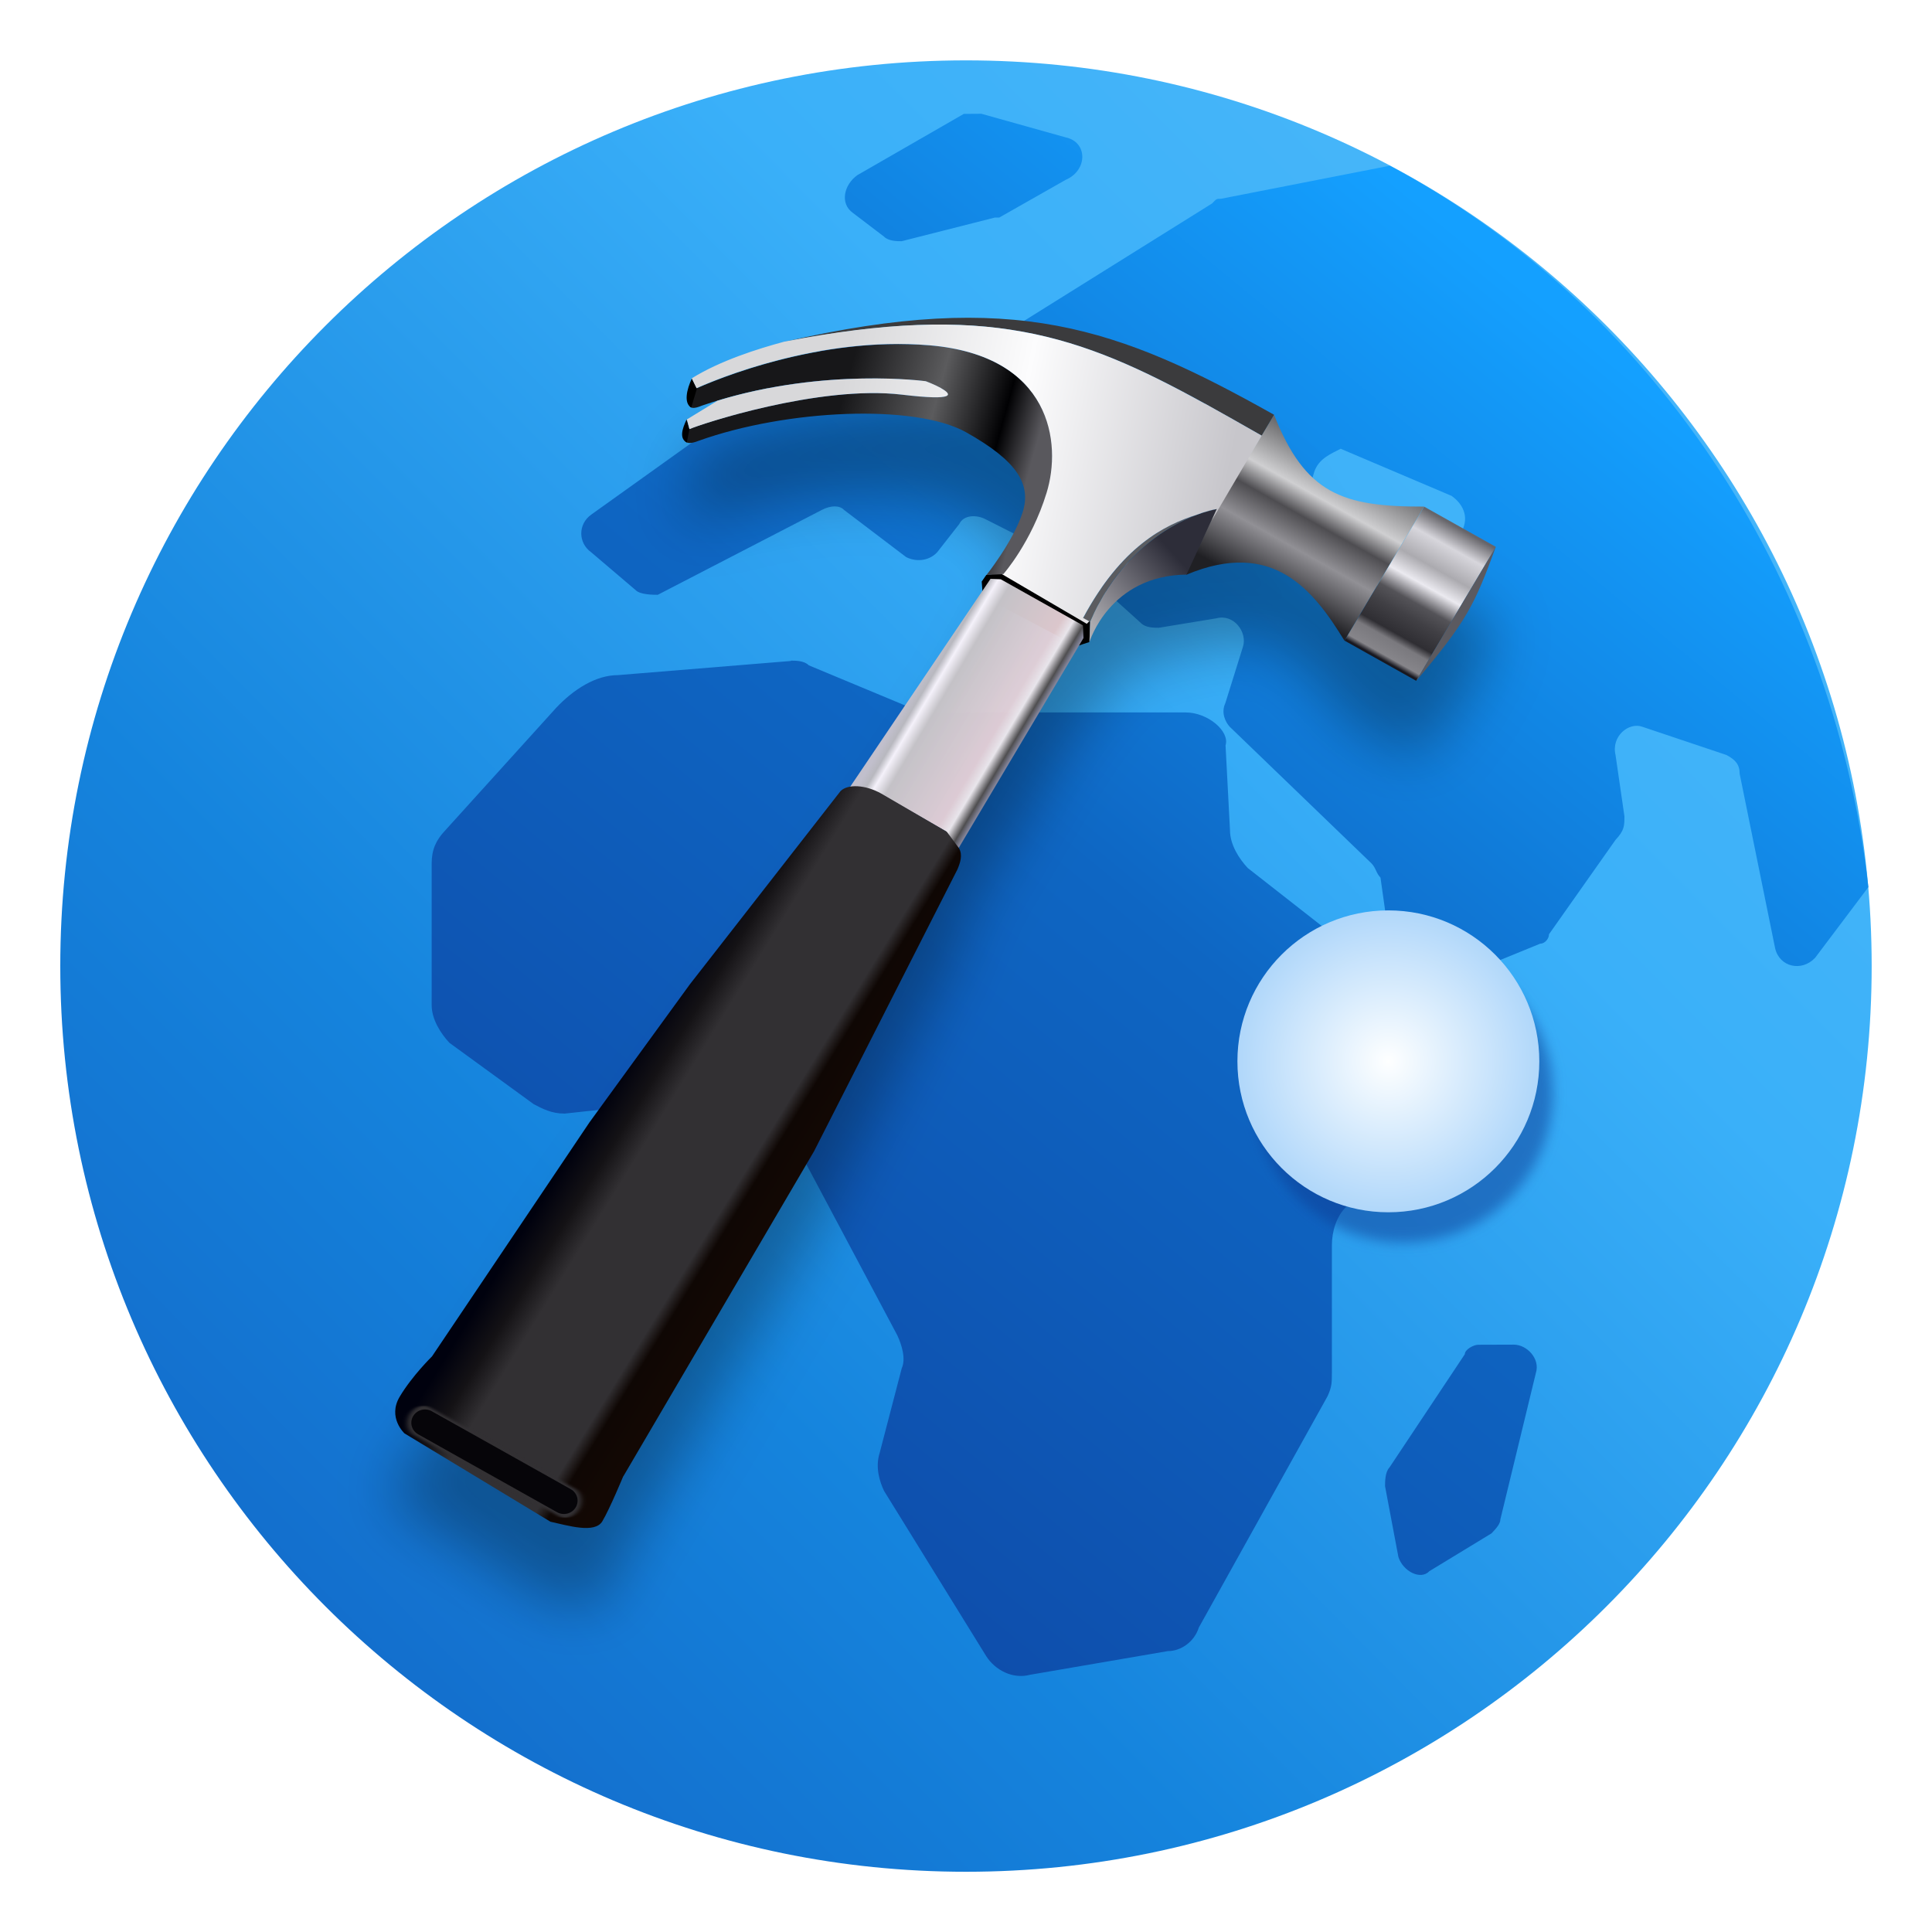
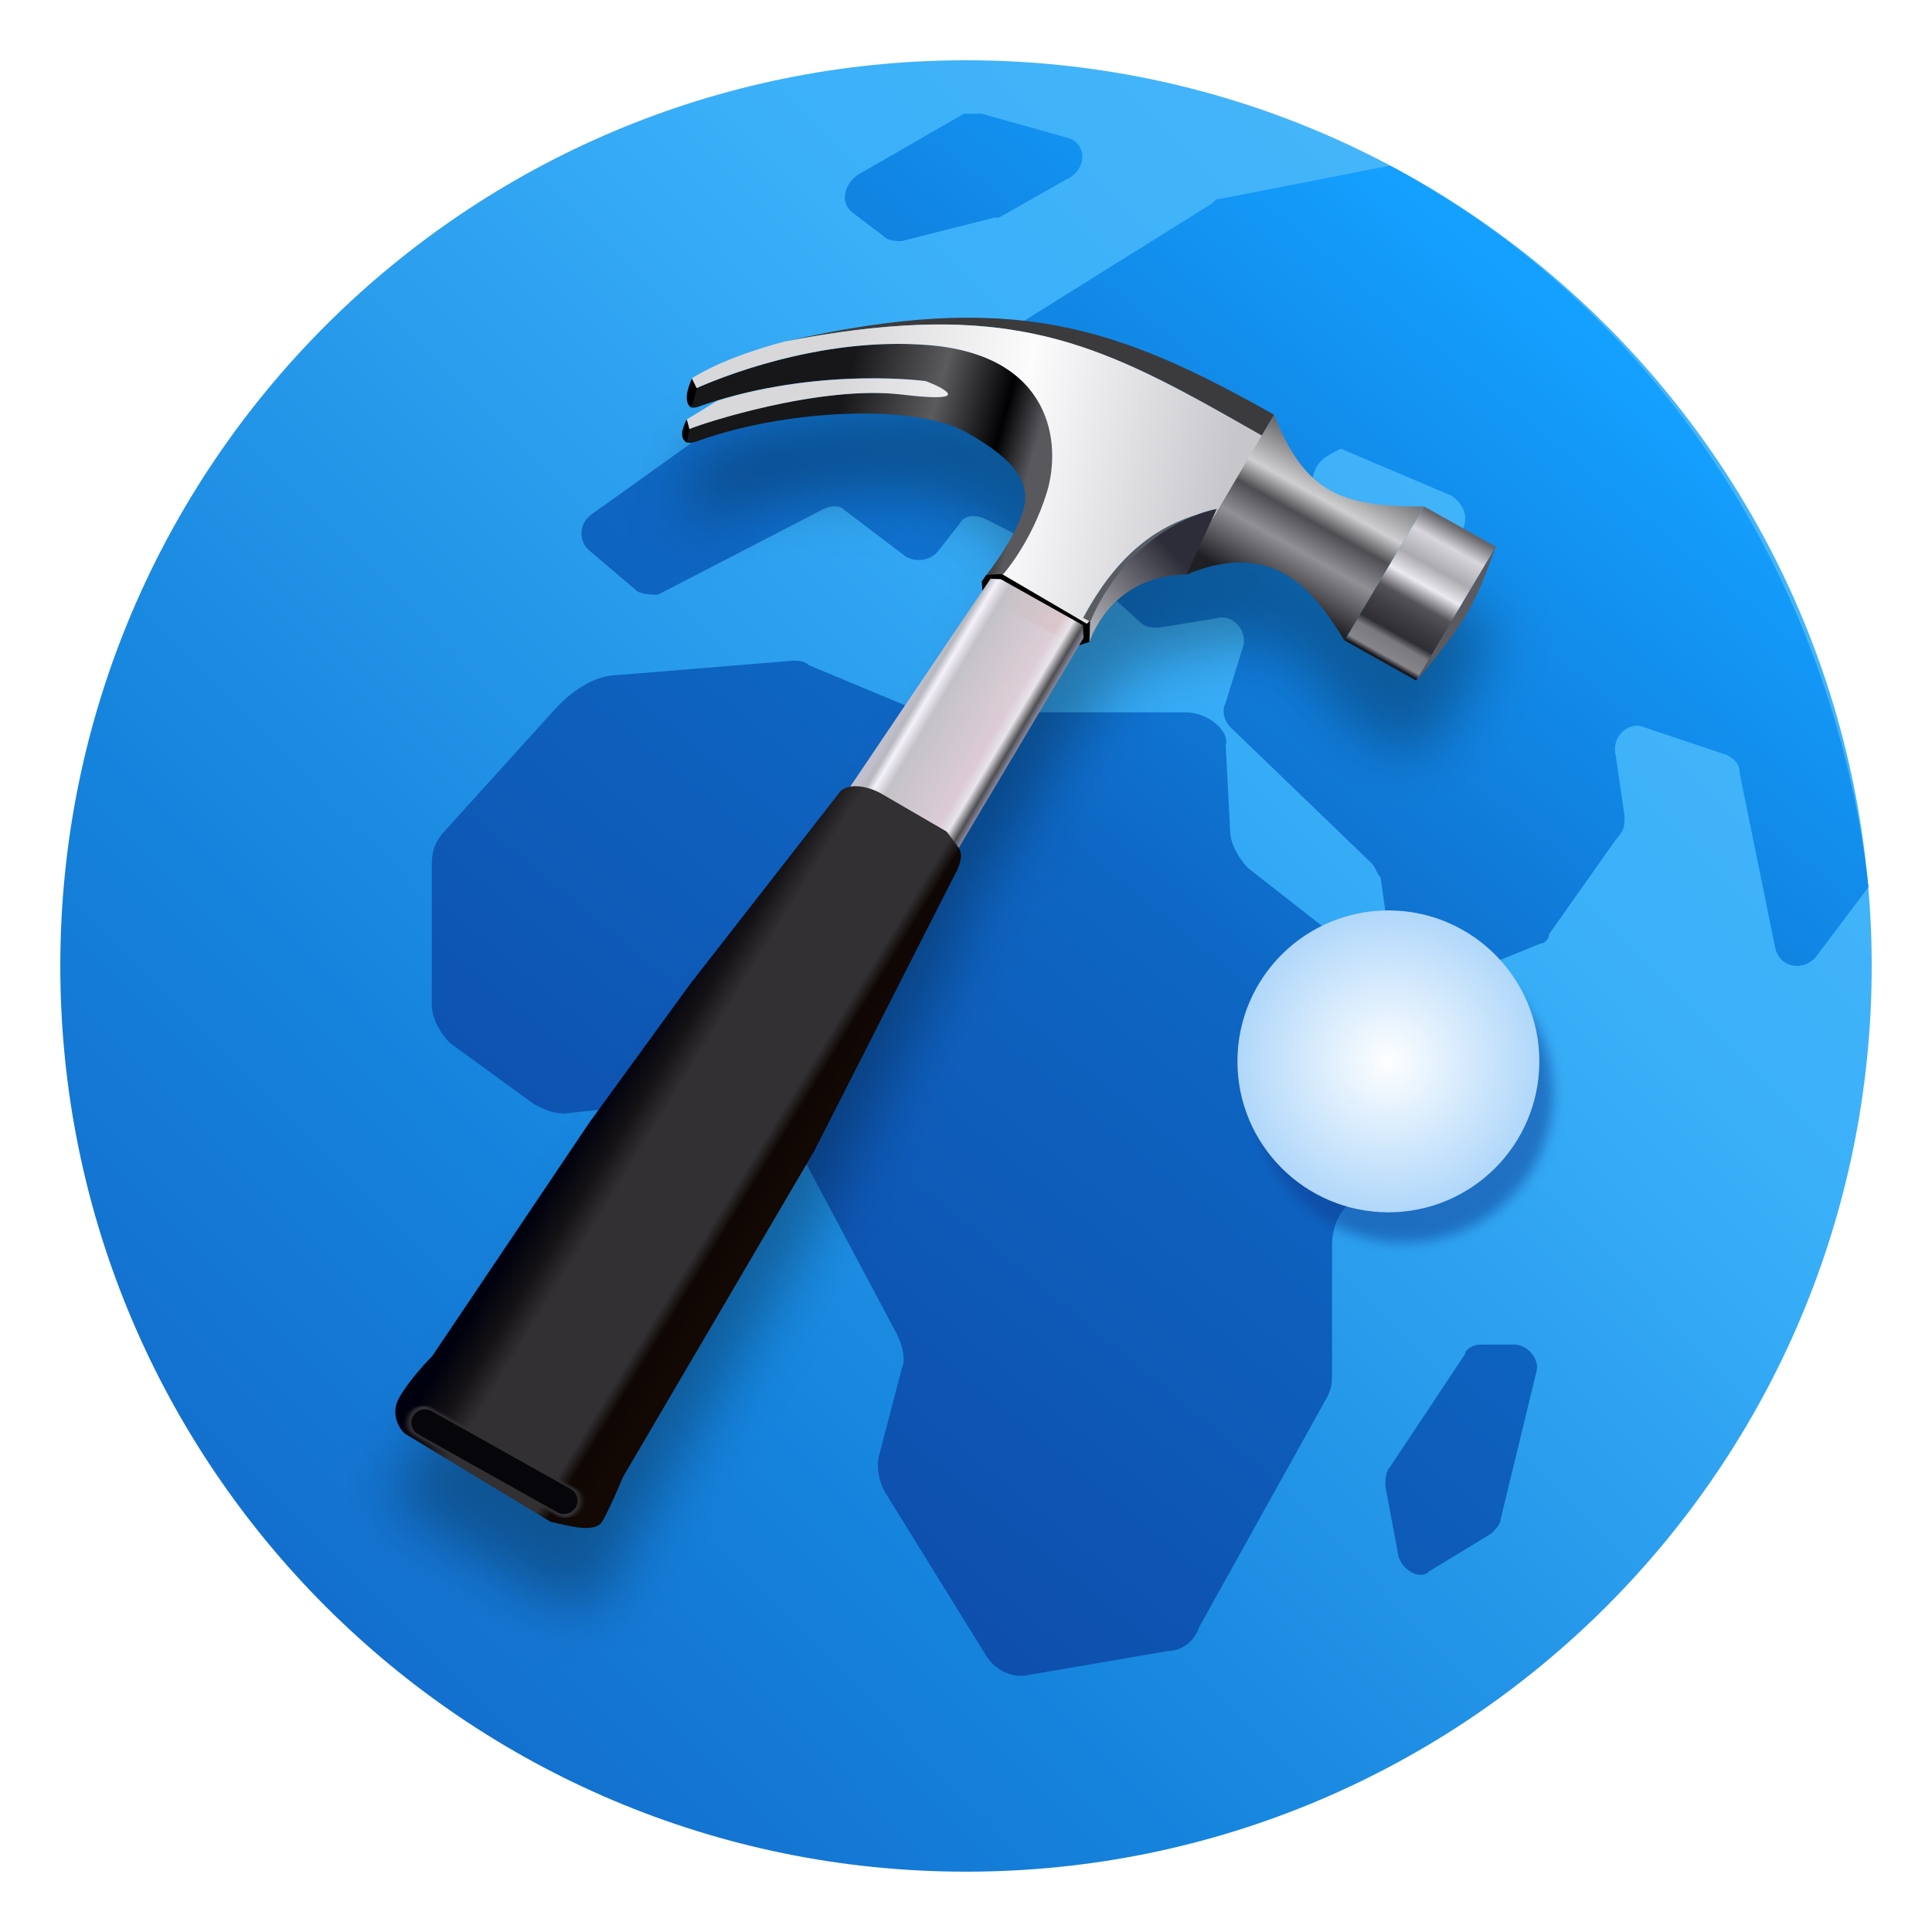
<svg xmlns="http://www.w3.org/2000/svg" width="64" height="64" version="1.1" viewBox="0 0 16.933 16.933">
  <defs>
-     <linearGradient id="linearGradient5539" x1="-1.869" x2="57.794" y1="30.904" y2="-28.259" gradientTransform="matrix(.26458 0 0 .26458 3.4537 10.031)" gradientUnits="userSpaceOnUse">
+     <linearGradient id="linearGradient5539" x1="-1.869" x2="57.794" y1="30.904" y2="-28.259" gradientTransform="matrix(.2646 0 0 .2646 6.0996 9.4164)" gradientUnits="userSpaceOnUse">
      <stop stop-color="#125fc1" offset="0" />
      <stop stop-color="#1584dd" offset=".319" />
      <stop stop-color="#3ab0f9" offset=".669" />
      <stop stop-color="#51baf9" offset="1" />
    </linearGradient>
-     <linearGradient id="linearGradient5557" x1="300.65" x2="327.81" y1="70.232" y2="36.997" gradientTransform="matrix(.30354 0 0 .30664 -83.208 -6.3435)" gradientUnits="userSpaceOnUse">
+     <linearGradient id="linearGradient5557" x1="300.65" x2="327.81" y1="70.232" y2="36.997" gradientTransform="matrix(.30356 0 0 .30666 -80.566 -6.9587)" gradientUnits="userSpaceOnUse">
      <stop stop-color="#0e4ba9" offset="0" />
      <stop stop-color="#0e66c3" offset=".515" />
      <stop stop-color="#14a0ff" offset="1" />
    </linearGradient>
    <filter id="filter4955" x="-.048" y="-.048" width="1.096" height="1.096" color-interpolation-filters="sRGB">
      <feGaussianBlur stdDeviation="0.2" />
    </filter>
-     <radialGradient id="radialGradient5575" cx="-17.344" cy="-13.023" r="5" gradientTransform="matrix(.26458 0 0 .26458 19.063 14.723)" gradientUnits="userSpaceOnUse">
+     <radialGradient id="radialGradient5575" cx="-17.344" cy="-13.023" r="5" gradientTransform="matrix(.2646 0 0 .2646 21.709 14.109)" gradientUnits="userSpaceOnUse">
      <stop stop-color="#feffff" offset="0" />
      <stop stop-color="#b0d7fa" offset="1" />
    </radialGradient>
    <filter id="filter7609-1" x="-.064" y="-.057" width="1.128" height="1.113" color-interpolation-filters="sRGB">
      <feGaussianBlur stdDeviation="2.175" />
    </filter>
-     <linearGradient id="linearGradient1642" x1="372.07" x2="387.12" y1="947" y2="947" gradientTransform="matrix(-.059716 -.033492 -.034477 .05801 65.738 -33.355)" gradientUnits="userSpaceOnUse">
+     <linearGradient id="linearGradient1642" x1="372.07" x2="387.12" y1="947" y2="947" gradientTransform="matrix(-.059718 -.033494 -.034479 .058012 68.386 -33.971)" gradientUnits="userSpaceOnUse">
      <stop stop-color="#828398" offset="0" />
      <stop stop-color="#4f4e50" offset=".05" />
      <stop stop-color="#e8e5eb" offset=".14" />
      <stop stop-color="#e9d3d9" stop-opacity=".941" offset=".232" />
      <stop stop-color="#c4c2c7" offset=".762" />
      <stop stop-color="#f4f1fa" offset=".87" />
      <stop stop-color="#b8b8bf" offset=".934" />
      <stop stop-color="#c1bfcc" offset="1" />
    </linearGradient>
-     <linearGradient id="linearGradient1644" x1="368.21" x2="394.83" y1="1019" y2="1018.6" gradientTransform="matrix(-.059716 -.033492 -.034477 .05801 65.738 -33.355)" gradientUnits="userSpaceOnUse">
+     <linearGradient id="linearGradient1644" x1="368.21" x2="394.83" y1="1019" y2="1018.6" gradientTransform="matrix(-.059718 -.033494 -.034479 .058012 68.386 -33.971)" gradientUnits="userSpaceOnUse">
      <stop stop-color="#130804" offset="0" />
      <stop stop-color="#0f0704" offset=".17" />
      <stop stop-color="#323033" offset=".238" />
      <stop stop-color="#323033" offset=".718" />
      <stop stop-color="#141215" offset=".848" />
      <stop stop-color="#00010e" offset="1" />
    </linearGradient>
-     <linearGradient id="linearGradient1646" x1="367.85" x2="372.25" y1="904.78" y2="918" gradientTransform="matrix(-.059716 -.033492 -.034477 .05801 65.738 -33.355)" gradientUnits="userSpaceOnUse">
+     <linearGradient id="linearGradient1646" x1="367.85" x2="372.25" y1="904.78" y2="918" gradientTransform="matrix(-.059718 -.033494 -.034479 .058012 68.386 -33.971)" gradientUnits="userSpaceOnUse">
      <stop stop-color="#2d2d39" offset="0" />
      <stop stop-color="#acabb0" offset="1" />
    </linearGradient>
-     <linearGradient id="linearGradient1648" x1="389.51" x2="414.06" y1="902.21" y2="908.79" gradientTransform="matrix(-.059716 -.033492 -.034477 .05801 65.738 -33.355)" gradientUnits="userSpaceOnUse">
+     <linearGradient id="linearGradient1648" x1="389.51" x2="414.06" y1="902.21" y2="908.79" gradientTransform="matrix(-.059718 -.033494 -.034479 .058012 68.386 -33.971)" gradientUnits="userSpaceOnUse">
      <stop stop-color="#59585d" offset="0" />
      <stop stop-color="#010103" offset=".193" />
      <stop stop-color="#5b5b5d" offset=".543" />
      <stop stop-color="#171719" offset="1" />
    </linearGradient>
-     <linearGradient id="linearGradient1650" x1="-353.82" x2="-353.82" y1="903.4" y2="883.11" gradientTransform="matrix(.059716 .033492 -.034477 .05801 65.738 -33.355)" gradientUnits="userSpaceOnUse">
+     <linearGradient id="linearGradient1650" x1="-353.82" x2="-353.82" y1="903.4" y2="883.11" gradientTransform="matrix(.059718 .033494 -.034479 .058012 68.386 -33.971)" gradientUnits="userSpaceOnUse">
      <stop stop-color="#202024" offset="0" />
      <stop stop-color="#919095" offset=".337" />
      <stop stop-color="#4e4d51" offset=".539" />
      <stop stop-color="#cfcfd1" offset=".695" />
      <stop stop-color="#69696b" offset="1" />
    </linearGradient>
-     <linearGradient id="linearGradient1652" x1="338.85" x2="338.85" y1="903.66" y2="883.86" gradientTransform="matrix(.068467 0 0 .067482 -39.482 -61.269)" gradientUnits="userSpaceOnUse">
+     <linearGradient id="linearGradient1652" x1="338.85" x2="338.85" y1="903.66" y2="883.86" gradientTransform="matrix(.068469 0 0 .067486 -41.445 -63.103)" gradientUnits="userSpaceOnUse">
      <stop stop-color="#181820" offset="0" />
      <stop stop-color="#86858a" offset=".035" />
      <stop stop-color="#7a797e" offset=".141" />
      <stop stop-color="#2f2e33" offset=".196" />
      <stop stop-color="#414045" offset=".333" />
      <stop stop-color="#545358" offset=".431" />
      <stop stop-color="#ebeaf0" offset=".561" />
      <stop stop-color="#abaaaf" offset=".692" />
      <stop stop-color="#d7d6dc" offset=".86" />
      <stop stop-color="#66656a" offset="1" />
    </linearGradient>
-     <linearGradient id="linearGradient1654" x1="367.85" x2="415.57" y1="-67.365" y2="-50.845" gradientTransform="matrix(-.059716 -.033492 -.034477 .05801 32.766 22.124)" gradientUnits="userSpaceOnUse">
+     <linearGradient id="linearGradient1654" x1="367.85" x2="415.57" y1="-67.365" y2="-50.845" gradientTransform="matrix(-.059718 -.033494 -.034479 .058012 35.413 21.51)" gradientUnits="userSpaceOnUse">
      <stop stop-color="#c7c6cb" offset="0" />
      <stop stop-color="#fcfcfd" offset=".543" />
      <stop stop-color="#d8d8da" offset="1" />
    </linearGradient>
    <filter id="filter5913-8" x="-.02" y="-.136" width="1.04" height="1.273" color-interpolation-filters="sRGB">
      <feGaussianBlur stdDeviation="0.198" />
    </filter>
  </defs>
-   <g transform="translate(-2.3057 -1.9749)">
-     <circle cx="10.772" cy="10.442" r="7.938" fill="url(#linearGradient5539)" stroke-width=".757" />
-     <path d="m10.753 2.973-0.933 0.537c-0.117 0.083-0.156 0.248-0.039 0.331l0.272 0.207c0.039 0.041 0.116 0.041 0.155 0.041l0.816-0.207h0.039l0.583-0.331c0.194-0.083 0.194-0.331 0-0.372l-0.739-0.207zm3.731 0.455-1.477 0.289c-0.039 0-0.039-1.04e-5 -0.078 0.041l-1.787 1.116c-0.039 0-0.078 0.041-0.117 0.041h-1.282c-0.039 0-0.078-1.38e-5 -0.117 0.041l-2.138 1.529c-0.117 0.083-0.117 0.248 0 0.331l0.389 0.331c0.039 0.041 0.156 0.041 0.194 0.041l1.438-0.744c0.078-0.041 0.156-0.041 0.194 0l0.544 0.413c0.078 0.041 0.194 0.041 0.272-0.041l0.194-0.248c0.039-0.083 0.155-0.083 0.233-0.041l0.816 0.413s0.039-2.06e-5 0.039 0.041l0.505 0.455c0.039 0.041 0.117 0.041 0.156 0.041l0.505-0.083c0.155-0.041 0.272 0.124 0.233 0.248l-0.155 0.496c-0.039 0.083 2.64e-4 0.165 0.039 0.207l1.243 1.198c0.039 0.041 0.039 0.083 0.078 0.124l0.117 0.827c0 0.124 0.156 0.207 0.272 0.165l1.01-0.413c0.039 0 0.078-0.041 0.078-0.083l0.583-0.827c0.078-0.083 0.078-0.124 0.078-0.207l-0.078-0.537c-0.039-0.165 0.116-0.289 0.233-0.248l0.739 0.248c0.078 0.041 0.116 0.083 0.116 0.165l0.311 1.53c0.039 0.165 0.233 0.207 0.35 0.083l0.467-0.62c-0.311-2.769-1.943-5.126-4.197-6.324zm-0.428 2.48 0.972 0.413c0.058 0.041 0.097 0.093 0.112 0.15 0.015 0.057 0.004 0.119-0.034 0.181l-0.272 0.413c-0.039 0.083-0.117 0.083-0.194 0.083l-0.855-0.124c-0.117 0-0.195-0.124-0.156-0.248l0.194-0.661c0.039-0.124 0.155-0.165 0.233-0.207zm-4.819 1.86-1.515 0.124c-0.194 0-0.389 0.124-0.544 0.289l-0.972 1.074c-0.078 0.083-0.117 0.165-0.117 0.289v1.24c0 0.124 0.078 0.248 0.156 0.331l0.738 0.537c0.078 0.041 0.156 0.083 0.272 0.083l1.516-0.165c0.155 0 0.311 0.083 0.388 0.207l1.011 1.901c0.039 0.083 0.077 0.207 0.039 0.289l-0.194 0.744c-0.039 0.124-2.64e-4 0.248 0.039 0.331l0.894 1.446c0.078 0.124 0.233 0.207 0.388 0.165l1.205-0.207c0.117 0 0.233-0.083 0.272-0.207l1.127-2.025c0.039-0.083 0.039-0.124 0.039-0.207v-1.116c0-0.124 0.039-0.248 0.117-0.331l0.972-0.91c0.194-0.165 0.194-0.455 0-0.62l-0.505-0.413-1.321-1.034c-0.078-0.083-0.156-0.207-0.156-0.331l-0.039-0.744c0.039-0.124-0.155-0.289-0.35-0.289h-2.254c-0.039 0-0.078 1.62e-5 -0.156-0.041l-0.893-0.372c-0.039-0.041-0.117-0.041-0.156-0.041zm6.024 5.993c-0.039 0-0.117 0.041-0.117 0.083l-0.66 0.992c-0.039 0.041-0.039 0.124-0.039 0.165l0.117 0.62c0.039 0.124 0.194 0.207 0.272 0.124l0.544-0.331c0.039-0.041 0.078-0.083 0.078-0.124l0.311-1.282c0.039-0.124-0.078-0.248-0.194-0.248z" fill="url(#linearGradient5557)" stroke-width="1.091" />
-     <circle transform="matrix(.2616 0 0 .2616 -.49044 -.68739)" cx="57.712" cy="46.803" r="5" fill="#0d3c94" filter="url(#filter4955)" opacity=".5" stroke-width="3.003" />
-     <circle cx="14.474" cy="11.277" r="1.323" fill="url(#radialGradient5575)" stroke-width=".795" />
-     <path transform="matrix(-.11821 0 0 .11484 17.118 -105.27)" d="m53.506 964.15c-8.582 5e-3 -14.725 2.817-22.666 7.402-2.317 6.034-5.058 7.024-11.129 7.01l-5.311 3.066c1.584 4.457 2.176 5.694 5.906 10.229l5.311-3.066c2.282-3.837 5.284-7.811 11.715-5.031l-0.004-0.01c5.714 0.059 7.194 5.11 7.203 5.141v6e-3h2e-3c8e-6 0 0.002 2e-3 2e-3 2e-3 0.006 2e-3 0.516 0.175 0.76 0.26l8.93 15.467-0.008 0.012c-0.304 0.527-0.095 1.133 0.109 1.629l10.621 21.502 14.141 24.814s0.994 2.467 1.551 3.432c0.557 0.965 2.566 0.322 3.852 0.033l10.818-6.742s1.276-1.216 0.359-2.803c-0.916-1.587-2.391-3.07-2.391-3.07l-11.672-17.863-7.445-10.539-11.174-14.75c-0.178-0.178-0.445-0.286-0.758-0.334l0.031-0.01-9.797-14.941 0.053-0.719-0.336-0.506-0.025-4e-3c-0.025-0.033-1.946-2.524-2.648-4.697-0.707-2.188 0.36-3.979 4.162-6.174 3.802-2.195 13.325-1.758 19.85 0.656 0.409 0.166 0.694 0.19 0.859 0.105l0.004 0.021c0.533-0.308 0.368-0.969 0.043-1.689l0.01-0.047-0.039-0.023c-0.002-5e-3 -0.003-0.01-0.006-0.016l-2e-3 8e-3 -2.262-1.426c0.378 0.119 0.755 0.236 1.135 0.371 0.399 0.172 0.642 0.2 0.785 0.135l0.004 0.01c0.008-5e-3 0.012-0.013 0.02-0.018 0.024-0.014 0.041-0.033 0.059-0.053 0.45-0.387 0.242-1.345-0.123-2.139l2e-3 -4e-3 -0.004-2e-3c-0.002-5e-3 -0.004-0.011-0.006-0.016l-0.004 0.01c-2.127-1.362-4.9-2.258-6.875-2.801-5.307-1.256-9.711-1.832-13.611-1.83zm2.508 0.529c0.17 2e-3 0.355 0.016 0.527 0.019-0.311-7e-3 -0.621-0.012-0.924-0.012 0.135-9e-5 0.26-9e-3 0.396-8e-3zm-1.762 0.037c-0.269 0.01-0.541 0.015-0.805 0.031 0.263-0.016 0.536-0.021 0.805-0.031zm3.711 0.039c0.322 0.018 0.646 0.036 0.977 0.06-0.331-0.025-0.655-0.043-0.977-0.06zm-6.004 0.119c-0.184 0.019-0.375 0.032-0.557 0.055 0.182-0.022 0.372-0.035 0.557-0.055zm8.49 0.08c0.348 0.036 0.693 0.07 1.051 0.113-0.358-0.044-0.703-0.077-1.051-0.113zm2.736 0.348c0.352 0.052 0.695 0.097 1.057 0.156-0.363-0.059-0.704-0.104-1.057-0.156zm-15.646 0.35c-0.194 0.05-0.384 0.109-0.576 0.162 0.192-0.053 0.382-0.113 0.576-0.162zm11.885 0.516c0.076 2e-3 0.15 9e-3 0.227 0.012-0.45-0.015-0.906-0.016-1.363-0.01 0.381-6e-3 0.761-0.011 1.137-2e-3zm-1.508 2e-3c0.043-1e-3 0.086 1e-3 0.129 0-0.549 0.013-1.103 0.04-1.658 0.088-1.7 0.147-3.109 0.502-4.268 1.006-0.614 0.267-1.139 0.587-1.619 0.93 0.481-0.343 1.005-0.662 1.619-0.93 1.159-0.504 2.567-0.859 4.268-1.006 0.512-0.044 1.023-0.073 1.529-0.088zm-12.236 0.021c-0.212 0.068-0.422 0.144-0.633 0.217 0.21-0.072 0.421-0.149 0.633-0.217zm14.357 6e-3c0.407 0.018 0.81 0.043 1.209 0.076-0.398-0.034-0.803-0.058-1.209-0.076zm1.603 0.113c0.391 0.038 0.777 0.081 1.158 0.131-0.381-0.05-0.768-0.093-1.158-0.131zm1.486 0.176c0.45 0.064 0.891 0.133 1.324 0.211-0.432-0.078-0.876-0.147-1.324-0.211zm1.367 0.219c0.351 0.064 0.683 0.134 1.022 0.205-0.336-0.071-0.672-0.142-1.022-0.205zm-20.582 0.113c-0.242 0.093-0.483 0.189-0.725 0.287 0.241-0.098 0.483-0.195 0.725-0.287zm22.512 0.303c0.662 0.156 1.289 0.312 1.883 0.482-0.59-0.169-1.227-0.328-1.883-0.482zm-24.311 0.439c-0.235 0.103-0.47 0.206-0.705 0.314 0.235-0.108 0.471-0.211 0.705-0.314zm26.789 0.217c0.6 0.182 1.147 0.358 1.654 0.535-0.504-0.175-1.062-0.356-1.654-0.535zm-28.686 0.666c-0.183 0.09-0.365 0.177-0.549 0.27 0.183-0.093 0.366-0.18 0.549-0.27zm30.758 0.014c0.513 0.186 0.954 0.353 1.34 0.51-0.385-0.155-0.837-0.329-1.34-0.51zm-11.291 0.334c0.324-8e-3 0.724 3e-3 1.09 4e-3 -0.451-1e-3 -0.912-5e-3 -1.299 6e-3 0.078-2e-3 0.128-8e-3 0.209-0.01zm-9.932 6e-3c-0.135 0.124-0.28 0.242-0.402 0.371 0.122-0.13 0.268-0.247 0.402-0.371zm11.73 0c0.462 9e-3 0.967 0.04 1.477 0.068-0.505-0.029-1.018-0.059-1.477-0.068zm-2.434 0.023c-0.382 0.016-0.766 0.032-1.062 0.053 0.307-0.023 0.657-0.036 1.062-0.053zm4.816 0.098c0.781 0.061 1.589 0.145 2.445 0.266 0.449 0.063 0.906 0.136 1.371 0.219-0.465-0.083-0.922-0.155-1.371-0.219-0.854-0.121-1.666-0.204-2.445-0.266zm8.672 0.137c0.485 0.2 0.887 0.375 1.102 0.475l-0.004 8e-3c-0.157-0.075-0.427-0.206-1.098-0.482zm-33.572 0.025c-0.93 0.483-1.871 0.992-2.844 1.541 0.972-0.549 1.914-1.058 2.844-1.541zm17.236 0.123c-0.211 0.094-0.455 0.206-0.67 0.33 0.242-0.14 0.445-0.231 0.67-0.33zm11.535 0.209c0.46 0.082 0.924 0.176 1.397 0.279-0.472-0.103-0.937-0.197-1.397-0.279zm1.428 0.285c0.477 0.105 0.958 0.223 1.445 0.352-0.486-0.129-0.969-0.247-1.445-0.352zm-13.975 0.076c-0.028 0.024-0.058 0.049-0.078 0.072 0.021-0.024 0.05-0.048 0.078-0.072zm-0.115 0.123c-0.021 0.034-0.03 0.064-0.029 0.094 4.8e-5 -0.03 0.008-0.06 0.029-0.094zm5.769 4e-3c0.034 4.4e-4 0.069 3e-3 0.104 4e-3 -0.361-7e-3 -0.715-5e-5 -1.066 0.012 0.318-0.011 0.637-0.02 0.963-0.016zm0.166 6e-3c0.409 8e-3 0.824 0.026 1.24 0.055-0.417-0.029-0.831-0.046-1.24-0.055zm-1.395 0.014c0.012-5.6e-4 0.024 5.3e-4 0.035 0-0.414 0.019-0.821 0.051-1.215 0.1 0.384-0.048 0.777-0.08 1.18-0.1zm2.809 0.057c0.361 0.027 0.722 0.061 1.084 0.102-0.362-0.041-0.723-0.074-1.084-0.102zm-7.377 0.055c0.017 0.04 0.051 0.077 0.125 0.105 0.07 0.027 0.183 0.046 0.314 0.061-0.131-0.015-0.245-0.033-0.314-0.061-0.075-0.029-0.109-0.065-0.125-0.105zm15.596 0.025c0.482 0.128 0.965 0.267 1.453 0.42-0.487-0.153-0.972-0.292-1.453-0.42zm-6.438 0.121c0.674 0.089 1.341 0.183 1.996 0.303-0.653-0.12-1.326-0.214-1.996-0.303zm-7.488 8e-3c-0.107 7e-3 -0.217 0.015-0.312 0.019 0.095-4e-3 0.206-0.013 0.312-0.019zm9.928 0.385c0.713 0.138 1.403 0.283 2.061 0.439-0.655-0.156-1.353-0.302-2.061-0.439zm2.398 0.523c0.654 0.161 1.269 0.318 1.832 0.477-0.561-0.157-1.185-0.318-1.832-0.477zm2.26 0.602c0.467 0.136 0.896 0.264 1.266 0.383-0.37-0.118-0.805-0.249-1.266-0.383zm1.955 0.613c0.125 0.043 0.26 0.086 0.361 0.123-0.103-0.037-0.237-0.081-0.361-0.123zm0.896 0.328c0.007 3e-3 0.033 0.013 0.039 0.016v2e-3c-0.009-4e-3 -0.028-0.013-0.039-0.018zm-38.064 6.379c0.04 0.013 0.087 0.034 0.129 0.049 0.096 0.033 0.195 0.069 0.301 0.109-0.071-0.023-0.145-0.051-0.215-0.072-0.065-0.023-0.154-0.066-0.215-0.086zm1.32 0.48c0.119 0.047 0.243 0.105 0.365 0.158-0.122-0.053-0.246-0.111-0.365-0.158zm1.223 0.568c0.311 0.165 0.627 0.344 0.947 0.555-0.321-0.212-0.636-0.389-0.947-0.555zm1.908 1.258c0.052 0.042 0.104 0.087 0.156 0.131-0.052-0.044-0.104-0.089-0.156-0.131zm2.164 2.195c0.059 0.073 0.117 0.145 0.176 0.221-0.059-0.076-0.117-0.147-0.176-0.221zm1.125 1.559c0.064 0.099 0.127 0.204 0.191 0.307-0.064-0.102-0.127-0.208-0.191-0.307z" fill-rule="evenodd" filter="url(#filter7609-1)" opacity=".3" />
-     <path d="m11.745 7.638c0.009-0.004 0.109-0.036 0.109-0.036l0.007-0.177-0.765-0.43-0.146 0.019-0.04 0.058 0.01 0.131z" fill-rule="evenodd" stroke-width=".068" />
-     <path d="m11.802 7.567-0.005-0.111-0.72-0.404-0.09-0.004-1.229 1.821 0.252 0.055 0.586 0.337 0.111 0.148z" fill="url(#linearGradient1642)" stroke-width=".068" />
+   <g transform="translate(-4.9515 -1.3607)">
+     <circle cx="13.418" cy="9.827" r="7.938" fill="url(#linearGradient5539)" stroke-width=".758" />
+     <path d="m13.399 2.358-0.933 0.537c-0.117 0.083-0.156 0.248-0.039 0.331l0.272 0.207c0.039 0.041 0.116 0.041 0.155 0.041l0.816-0.207h0.039l0.583-0.331c0.194-0.083 0.194-0.331 0-0.372l-0.739-0.207zm3.732 0.455-1.477 0.289c-0.039 0-0.039-1.04e-5 -0.078 0.041l-1.787 1.116c-0.039 0-0.078 0.041-0.117 0.041h-1.282c-0.039 0-0.078-1.38e-5 -0.117 0.041l-2.138 1.529c-0.117 0.083-0.117 0.248 0 0.331l0.389 0.331c0.039 0.041 0.156 0.041 0.194 0.041l1.438-0.744c0.078-0.041 0.156-0.041 0.194 0l0.544 0.413c0.078 0.041 0.194 0.041 0.272-0.041l0.194-0.248c0.039-0.083 0.155-0.083 0.233-0.041l0.816 0.413s0.039-2.06e-5 0.039 0.041l0.505 0.455c0.039 0.041 0.117 0.041 0.156 0.041l0.505-0.083c0.155-0.041 0.272 0.124 0.233 0.248l-0.155 0.496c-0.039 0.083 2.64e-4 0.165 0.039 0.207l1.243 1.198c0.039 0.041 0.039 0.083 0.078 0.124l0.117 0.827c0 0.124 0.156 0.207 0.272 0.165l1.01-0.413c0.039 0 0.078-0.041 0.078-0.083l0.583-0.827c0.078-0.083 0.078-0.124 0.078-0.207l-0.078-0.537c-0.039-0.165 0.116-0.289 0.233-0.248l0.739 0.248c0.078 0.041 0.116 0.083 0.116 0.165l0.311 1.53c0.039 0.165 0.233 0.207 0.35 0.083l0.467-0.62c-0.311-2.77-1.943-5.126-4.197-6.324zm-0.428 2.48 0.972 0.413c0.058 0.041 0.097 0.093 0.112 0.15 0.015 0.057 0.004 0.119-0.034 0.181l-0.272 0.413c-0.039 0.083-0.117 0.083-0.194 0.083l-0.855-0.124c-0.117 0-0.195-0.124-0.156-0.248l0.194-0.661c0.039-0.124 0.155-0.165 0.233-0.207zm-4.819 1.86-1.515 0.124c-0.194 0-0.389 0.124-0.544 0.289l-0.972 1.074c-0.078 0.083-0.117 0.165-0.117 0.289v1.24c0 0.124 0.078 0.248 0.156 0.331l0.738 0.537c0.078 0.041 0.156 0.083 0.272 0.083l1.516-0.165c0.155 0 0.311 0.083 0.388 0.207l1.011 1.901c0.039 0.083 0.077 0.207 0.039 0.289l-0.194 0.744c-0.039 0.124-2.64e-4 0.248 0.039 0.331l0.894 1.446c0.078 0.124 0.233 0.207 0.388 0.165l1.205-0.207c0.117 0 0.233-0.083 0.272-0.207l1.127-2.025c0.039-0.083 0.039-0.124 0.039-0.207v-1.116c0-0.124 0.039-0.248 0.117-0.331l0.972-0.91c0.194-0.165 0.194-0.455 0-0.62l-0.505-0.413-1.321-1.034c-0.078-0.083-0.156-0.207-0.156-0.331l-0.039-0.744c0.039-0.124-0.155-0.289-0.35-0.289h-2.254c-0.039 0-0.078 1.62e-5 -0.156-0.041l-0.893-0.372c-0.039-0.041-0.117-0.041-0.156-0.041zm6.025 5.993c-0.039 0-0.117 0.041-0.117 0.083l-0.66 0.992c-0.039 0.041-0.039 0.124-0.039 0.165l0.117 0.62c0.039 0.124 0.194 0.207 0.272 0.124l0.544-0.331c0.039-0.041 0.078-0.083 0.078-0.124l0.311-1.282c0.039-0.124-0.078-0.248-0.194-0.248z" fill="url(#linearGradient5557)" stroke-width="1.091" />
+     <circle transform="matrix(.26162 0 0 .26162 2.1553 -1.3024)" cx="57.712" cy="46.803" r="5" fill="#0d3c94" filter="url(#filter4955)" opacity=".5" stroke-width="3.003" />
+     <circle cx="17.12" cy="10.663" r="1.323" fill="url(#radialGradient5575)" stroke-width=".795" />
+     <path transform="matrix(-.11821 0 0 .11484 19.764 -105.89)" d="m53.506 964.15c-8.582 5e-3 -14.725 2.817-22.666 7.402-2.317 6.034-5.058 7.024-11.129 7.01l-5.311 3.066c1.584 4.457 2.176 5.694 5.906 10.229l5.311-3.066c2.282-3.837 5.284-7.811 11.715-5.031l-0.004-0.01c5.714 0.059 7.194 5.11 7.203 5.141v6e-3h2e-3c8e-6 0 0.002 2e-3 2e-3 2e-3 0.006 2e-3 0.516 0.175 0.76 0.26l8.93 15.467-0.008 0.012c-0.304 0.527-0.095 1.133 0.109 1.629l10.621 21.502 14.141 24.814s0.994 2.467 1.551 3.432c0.557 0.965 2.566 0.322 3.852 0.033l10.818-6.742s1.276-1.216 0.359-2.803c-0.916-1.587-2.391-3.07-2.391-3.07l-11.672-17.863-7.445-10.539-11.174-14.75c-0.178-0.178-0.445-0.286-0.758-0.334l0.031-0.01-9.797-14.941 0.053-0.719-0.336-0.506-0.025-4e-3c-0.025-0.033-1.946-2.524-2.648-4.697-0.707-2.188 0.36-3.979 4.162-6.174 3.802-2.195 13.325-1.758 19.85 0.656 0.409 0.166 0.694 0.19 0.859 0.105l0.004 0.021c0.533-0.308 0.368-0.969 0.043-1.689l0.01-0.047-0.039-0.023c-0.002-5e-3 -0.003-0.01-0.006-0.016l-2e-3 8e-3 -2.262-1.426c0.378 0.119 0.755 0.236 1.135 0.371 0.399 0.172 0.642 0.2 0.785 0.135l0.004 0.01c0.008-5e-3 0.012-0.013 0.02-0.018 0.024-0.014 0.041-0.033 0.059-0.053 0.45-0.387 0.242-1.345-0.123-2.139l2e-3 -4e-3 -0.004-2e-3c-0.002-5e-3 -0.004-0.011-0.006-0.016l-0.004 0.01c-2.127-1.362-4.9-2.258-6.875-2.801-5.307-1.256-9.711-1.832-13.611-1.83zm2.508 0.529c0.17 2e-3 0.355 0.016 0.527 0.019-0.311-7e-3 -0.621-0.012-0.924-0.012 0.135-9e-5 0.26-9e-3 0.396-8e-3zm-1.762 0.037c-0.269 0.01-0.541 0.015-0.805 0.031 0.263-0.016 0.536-0.021 0.805-0.031zm3.711 0.039c0.322 0.018 0.646 0.036 0.977 0.06-0.331-0.025-0.655-0.043-0.977-0.06zm-6.004 0.119c-0.184 0.019-0.375 0.032-0.557 0.055 0.182-0.022 0.372-0.035 0.557-0.055zm8.49 0.08c0.348 0.036 0.693 0.07 1.051 0.113-0.358-0.044-0.703-0.077-1.051-0.113zm2.736 0.348c0.352 0.052 0.695 0.097 1.057 0.156-0.363-0.059-0.704-0.104-1.057-0.156zm-15.646 0.35c-0.194 0.05-0.384 0.109-0.576 0.162 0.192-0.053 0.382-0.113 0.576-0.162zm11.885 0.516c0.076 2e-3 0.15 9e-3 0.227 0.012-0.45-0.015-0.906-0.016-1.363-0.01 0.381-6e-3 0.761-0.011 1.137-2e-3zm-1.508 2e-3c0.043-1e-3 0.086 1e-3 0.129 0-0.549 0.013-1.103 0.04-1.658 0.088-1.7 0.147-3.109 0.502-4.268 1.006-0.614 0.267-1.139 0.587-1.619 0.93 0.481-0.343 1.005-0.662 1.619-0.93 1.159-0.504 2.567-0.859 4.268-1.006 0.512-0.044 1.023-0.073 1.529-0.088zm-12.236 0.021c-0.212 0.068-0.422 0.144-0.633 0.217 0.21-0.072 0.421-0.149 0.633-0.217zm14.357 6e-3c0.407 0.018 0.81 0.043 1.209 0.076-0.398-0.034-0.803-0.058-1.209-0.076zm1.603 0.113c0.391 0.038 0.777 0.081 1.158 0.131-0.381-0.05-0.768-0.093-1.158-0.131zm1.486 0.176c0.45 0.064 0.891 0.133 1.324 0.211-0.432-0.078-0.876-0.147-1.324-0.211zm1.367 0.219c0.351 0.064 0.683 0.134 1.022 0.205-0.336-0.071-0.672-0.142-1.022-0.205zm-20.582 0.113c-0.242 0.093-0.483 0.189-0.725 0.287 0.241-0.098 0.483-0.195 0.725-0.287zm22.512 0.303c0.662 0.156 1.289 0.312 1.883 0.482-0.59-0.169-1.227-0.328-1.883-0.482zm-24.311 0.439c-0.235 0.103-0.47 0.206-0.705 0.314 0.235-0.108 0.471-0.211 0.705-0.314zm26.789 0.217c0.6 0.182 1.147 0.358 1.654 0.535-0.504-0.175-1.062-0.356-1.654-0.535zm-28.686 0.666c-0.183 0.09-0.365 0.177-0.549 0.27 0.183-0.093 0.366-0.18 0.549-0.27zm30.758 0.014c0.513 0.186 0.954 0.353 1.34 0.51-0.385-0.155-0.837-0.329-1.34-0.51zm-11.291 0.334c0.324-8e-3 0.724 3e-3 1.09 4e-3 -0.451-1e-3 -0.912-5e-3 -1.299 6e-3 0.078-2e-3 0.128-8e-3 0.209-0.01zm-9.932 6e-3c-0.135 0.124-0.28 0.242-0.402 0.371 0.122-0.13 0.268-0.247 0.402-0.371zm11.73 0c0.462 9e-3 0.967 0.04 1.477 0.068-0.505-0.029-1.018-0.059-1.477-0.068zm-2.434 0.023c-0.382 0.016-0.766 0.032-1.062 0.053 0.307-0.023 0.657-0.036 1.062-0.053zm4.816 0.098c0.781 0.061 1.589 0.145 2.445 0.266 0.449 0.063 0.906 0.136 1.371 0.219-0.465-0.083-0.922-0.155-1.371-0.219-0.854-0.121-1.666-0.204-2.445-0.266zm8.672 0.137c0.485 0.2 0.887 0.375 1.102 0.475l-0.004 8e-3c-0.157-0.075-0.427-0.206-1.098-0.482zm-33.572 0.025c-0.93 0.483-1.871 0.992-2.844 1.541 0.972-0.549 1.914-1.058 2.844-1.541zm17.236 0.123c-0.211 0.094-0.455 0.206-0.67 0.33 0.242-0.14 0.445-0.231 0.67-0.33zm11.535 0.209c0.46 0.082 0.924 0.176 1.397 0.279-0.472-0.103-0.937-0.197-1.397-0.279zm1.428 0.285c0.477 0.105 0.958 0.223 1.445 0.352-0.486-0.129-0.969-0.247-1.445-0.352zm-13.975 0.076c-0.028 0.024-0.058 0.049-0.078 0.072 0.021-0.024 0.05-0.048 0.078-0.072zm-0.115 0.123c-0.021 0.034-0.03 0.064-0.029 0.094 4.8e-5 -0.03 0.008-0.06 0.029-0.094zm5.769 4e-3c0.034 4.4e-4 0.069 3e-3 0.104 4e-3 -0.361-7e-3 -0.715-5e-5 -1.066 0.012 0.318-0.011 0.637-0.02 0.963-0.016zm0.166 6e-3c0.409 8e-3 0.824 0.026 1.24 0.055-0.417-0.029-0.831-0.046-1.24-0.055zm-1.395 0.014c0.012-5.6e-4 0.024 5.3e-4 0.035 0-0.414 0.019-0.821 0.051-1.215 0.1 0.384-0.048 0.777-0.08 1.18-0.1zm2.809 0.057c0.361 0.027 0.722 0.061 1.084 0.102-0.362-0.041-0.723-0.074-1.084-0.102zm-7.377 0.055c0.017 0.04 0.051 0.077 0.125 0.105 0.07 0.027 0.183 0.046 0.314 0.061-0.131-0.015-0.245-0.033-0.314-0.061-0.075-0.029-0.109-0.065-0.125-0.105zm15.596 0.025c0.482 0.128 0.965 0.267 1.453 0.42-0.487-0.153-0.972-0.292-1.453-0.42zm-6.438 0.121c0.674 0.089 1.341 0.183 1.996 0.303-0.653-0.12-1.326-0.214-1.996-0.303zm-7.488 8e-3c-0.107 7e-3 -0.217 0.015-0.312 0.019 0.095-4e-3 0.206-0.013 0.312-0.019zm9.928 0.385c0.713 0.138 1.403 0.283 2.061 0.439-0.655-0.156-1.353-0.302-2.061-0.439zm2.398 0.523c0.654 0.161 1.269 0.318 1.832 0.477-0.561-0.157-1.185-0.318-1.832-0.477zm2.26 0.602c0.467 0.136 0.896 0.264 1.266 0.383-0.37-0.118-0.805-0.249-1.266-0.383zm1.955 0.613c0.125 0.043 0.26 0.086 0.361 0.123-0.103-0.037-0.237-0.081-0.361-0.123zm0.896 0.328c0.007 3e-3 0.033 0.013 0.039 0.016v2e-3c-0.009-4e-3 -0.028-0.013-0.039-0.018zm-38.064 6.379c0.04 0.013 0.087 0.034 0.129 0.049 0.096 0.033 0.195 0.069 0.301 0.109-0.071-0.023-0.145-0.051-0.215-0.072-0.065-0.023-0.154-0.066-0.215-0.086zm1.32 0.48c0.119 0.047 0.243 0.105 0.365 0.158-0.122-0.053-0.246-0.111-0.365-0.158zm1.223 0.568c0.311 0.165 0.627 0.344 0.947 0.555-0.321-0.212-0.636-0.389-0.947-0.555zm1.908 1.258c0.052 0.042 0.104 0.087 0.156 0.131-0.052-0.044-0.104-0.089-0.156-0.131zm2.164 2.195c0.059 0.073 0.117 0.145 0.176 0.221-0.059-0.076-0.117-0.147-0.176-0.221zm1.125 1.559c0.064 0.099 0.127 0.204 0.191 0.307-0.064-0.102-0.127-0.208-0.191-0.307z" fill-rule="evenodd" filter="url(#filter7609-1)" opacity=".3" />
+     <path d="m14.391 7.023c0.009-0.004 0.109-0.036 0.109-0.036l0.007-0.177-0.765-0.43-0.146 0.019-0.04 0.058 0.01 0.131z" fill-rule="evenodd" stroke-width=".068" />
+     <path d="m14.448 6.952-0.005-0.111-0.72-0.404-0.09-0.004-1.229 1.821 0.252 0.055 0.586 0.338 0.111 0.148z" fill="url(#linearGradient1642)" stroke-width=".068" />
    <g fill-rule="evenodd" stroke-width=".068">
-       <path d="m7.769 14.914 1.672-2.85 1.256-2.469c0.024-0.057 0.049-0.127 0.013-0.187l-0.106-0.143-0.575-0.335c-0.141-0.079-0.293-0.084-0.356-0.022l-1.321 1.694-0.88 1.21-1.38 2.051s-0.174 0.17-0.283 0.353 0.042 0.322 0.042 0.322l1.279 0.774c0.152 0.033 0.389 0.107 0.455-0.004 0.066-0.111 0.183-0.394 0.183-0.394z" fill="url(#linearGradient1644)" />
-       <path d="m11.854 7.603s0.175-0.587 0.855-0.592l0.264-0.575s-0.732 0.113-1.113 0.988z" fill="url(#linearGradient1646)" />
-       <path d="m11.8 7.391c0.407-0.759 0.877-0.878 1.172-0.955 0 0-0.732 0.113-1.113 0.988z" fill="#5b5c60" />
-       <path d="m10.952 7.014s0.231-0.29 0.314-0.541c0.084-0.251-0.043-0.457-0.492-0.709-0.449-0.252-1.575-0.202-2.347 0.075-0.114 0.045-0.152 0.005-0.096-0.096 0.005-0.015 1.123-0.4 1.879-0.309 0.761 0.092 0.209-0.117 0.209-0.117s-0.959-0.133-1.961 0.213c-0.14 0.059-0.127-0.02-0.079-0.137 0 0 1.002-0.481 2.074-0.391 1.072 0.09 1.163 0.858 1.029 1.294-0.135 0.436-0.378 0.711-0.378 0.711z" fill="url(#linearGradient1648)" />
-       <path d="m8.414 5.38-0.05 0.167c-0.067-0.039-0.04-0.159 0.006-0.256z" />
-       <path d="m8.348 5.737-0.023 0.117c-0.066-0.037-0.042-0.117-9.525e-4 -0.204z" />
+       <path d="m10.415 14.3 1.672-2.85 1.256-2.469c0.024-0.057 0.049-0.127 0.013-0.187l-0.106-0.143-0.575-0.335c-0.141-0.079-0.293-0.084-0.356-0.022l-1.321 1.694-0.88 1.21-1.38 2.051s-0.174 0.17-0.283 0.353c-0.108 0.182 0.042 0.322 0.042 0.322l1.279 0.774c0.152 0.033 0.389 0.107 0.455-0.004 0.066-0.111 0.183-0.394 0.183-0.394z" fill="url(#linearGradient1644)" />
+       <path d="m14.5 6.988s0.175-0.587 0.855-0.592l0.264-0.575s-0.732 0.113-1.113 0.988z" fill="url(#linearGradient1646)" />
+       <path d="m14.446 6.777c0.407-0.759 0.877-0.878 1.172-0.955 0 0-0.732 0.113-1.113 0.988z" fill="#5b5c60" />
+       <path d="m13.598 6.399s0.231-0.29 0.314-0.541c0.084-0.251-0.043-0.457-0.492-0.709-0.449-0.252-1.575-0.202-2.347 0.075-0.114 0.045-0.152 0.005-0.096-0.097 0.005-0.015 1.123-0.4 1.879-0.309 0.761 0.092 0.209-0.117 0.209-0.117s-0.959-0.133-1.961 0.213c-0.14 0.059-0.127-0.02-0.079-0.137 0 0 1.002-0.481 2.074-0.391 1.072 0.09 1.163 0.858 1.029 1.294-0.135 0.436-0.378 0.711-0.378 0.711z" fill="url(#linearGradient1648)" />
+       <path d="m11.061 4.766-0.05 0.167c-0.067-0.039-0.04-0.159 0.006-0.256z" />
+       <path d="m10.994 5.122-0.023 0.117c-0.066-0.037-0.042-0.117-9.52e-4 -0.204z" />
    </g>
-     <path d="m13.472 5.61c0.274 0.693 0.598 0.807 1.315 0.805l-0.698 1.175c-0.27-0.441-0.625-0.897-1.385-0.578l0.26-0.565z" fill="url(#linearGradient1650)" stroke-width=".068" />
-     <rect transform="matrix(-.87218 -.48918 -.51091 .85964 0 0)" x="-16.715" y="-1.639" width=".72" height="1.366" fill="url(#linearGradient1652)" stroke-width=".068" />
+     <path d="m16.118 4.995c0.274 0.693 0.598 0.807 1.315 0.805l-0.698 1.175c-0.27-0.441-0.625-0.897-1.385-0.578l0.26-0.565z" fill="url(#linearGradient1650)" stroke-width=".068" />
+     <rect transform="matrix(-.87218 -.48918 -.51091 .85964 0 0)" x="-18.676" y="-3.471" width=".72" height="1.366" fill="url(#linearGradient1652)" stroke-width=".068" />
    <g stroke-width=".068">
-       <path d="m13.472 5.61c-1.365-0.766-2.281-1.101-4.288-0.64 2.028-0.394 2.787 0.027 4.179 0.823z" fill="#3b3b3d" fill-rule="evenodd" />
-       <path d="m12.868 5.513c0.158 0.087 0.322 0.181 0.496 0.28l-0.438 0.744 0.046-0.101s-0.011 0.002-0.032 0.006c-2.62e-4 3.89e-5 -1.02e-4 5.11e-5 -3.7e-4 9.24e-5 -0.021 0.005-0.05 0.012-0.087 0.024-5.82e-4 1.82e-4 -7.94e-4 2.542e-4 -0.001 4.497e-4 -0.005 0.002-0.01 0.004-0.015 0.005-0.011 0.004-0.023 0.008-0.036 0.013-8.73e-4 2.498e-4 -0.002 5.821e-4 -0.003 8.467e-4 -0.288 0.091-0.664 0.281-0.999 0.905l0.054 0.03-0.022 0.022-0.741-0.434 7.14e-4 -0.002 0.01-5.027e-4s0.244-0.275 0.378-0.711c0.135-0.436 0.043-1.204-1.029-1.294-0.969-0.081-1.873 0.301-2.039 0.376l-0.042-0.086c0.251-0.156 0.579-0.259 0.813-0.322 1.774-0.344 2.577-0.066 3.683 0.543zm-2.313-0.135c0.095 0.053 0.133 0.113-0.343 0.056-0.726-0.087-1.775 0.261-1.863 0.302l-0.023-0.085 0.268-0.164c0.952-0.291 1.826-0.171 1.826-0.171s0.078 0.029 0.135 0.061zm1.739 1.423c-0.031 0.028-0.061 0.059-0.092 0.092 0.03-0.033 0.061-0.063 0.092-0.092zm-0.092 0.092c-0.027 0.029-0.053 0.06-0.079 0.092 0.026-0.032 0.052-0.064 0.079-0.092zm-0.091 0.107c-0.025 0.032-0.05 0.067-0.074 0.103 0.024-0.036 0.049-0.071 0.074-0.103zm-0.087 0.121c-0.028 0.042-0.054 0.086-0.08 0.133 0.026-0.047 0.053-0.091 0.08-0.133zm-0.082 0.136c-0.025 0.046-0.05 0.096-0.073 0.147 0.023-0.052 0.047-0.101 0.073-0.147zm-3.571-1.965c-9.61e-5 2.013e-4 -1.048e-4 4.498e-4 -2.186e-4 6.35e-4l-2.238e-4 -4.233e-4zm-0.046 0.36c-0.001 0.003-0.002 0.005-0.003 0.008l-0.001-0.005z" fill="url(#linearGradient1654)" />
-       <path d="m15.416 6.767c-0.187 0.512-0.257 0.654-0.698 1.175z" fill="#5b5a60" />
+       <path d="m16.118 4.995c-1.365-0.766-2.281-1.101-4.289-0.64 2.028-0.394 2.787 0.027 4.18 0.823z" fill="#3b3b3d" fill-rule="evenodd" />
+       <path d="m15.514 4.898c0.158 0.087 0.322 0.181 0.496 0.28l-0.438 0.744 0.046-0.101s-0.011 0.002-0.032 0.006c-2.62e-4 3.89e-5 -1.02e-4 5.11e-5 -3.7e-4 9.24e-5 -0.021 0.005-0.05 0.012-0.087 0.024-5.82e-4 1.82e-4 -7.94e-4 2.542e-4 -0.001 4.497e-4 -0.005 0.002-0.01 0.004-0.015 0.005-0.011 0.004-0.023 0.008-0.036 0.013-8.73e-4 2.498e-4 -0.002 5.822e-4 -0.003 8.468e-4 -0.288 0.091-0.664 0.281-0.999 0.905l0.054 0.03-0.022 0.022-0.741-0.434 7.14e-4 -0.002 0.01-5.027e-4s0.244-0.275 0.379-0.711c0.135-0.436 0.043-1.204-1.029-1.294-0.969-0.081-1.873 0.301-2.039 0.376l-0.042-0.086c0.251-0.156 0.579-0.259 0.813-0.322 1.774-0.344 2.577-0.066 3.683 0.543zm-2.313-0.135c0.095 0.053 0.133 0.113-0.343 0.056-0.726-0.087-1.775 0.261-1.863 0.302l-0.023-0.085 0.268-0.164c0.952-0.291 1.826-0.171 1.826-0.171s0.078 0.029 0.135 0.061zm1.739 1.423c-0.031 0.028-0.061 0.059-0.092 0.092 0.03-0.033 0.061-0.063 0.092-0.092zm-0.092 0.092c-0.027 0.029-0.053 0.06-0.079 0.092 0.026-0.032 0.052-0.064 0.079-0.092zm-0.091 0.107c-0.025 0.032-0.05 0.067-0.074 0.103 0.024-0.036 0.049-0.071 0.074-0.103zm-0.087 0.121c-0.028 0.042-0.054 0.086-0.08 0.133 0.026-0.047 0.053-0.091 0.08-0.133zm-0.082 0.136c-0.025 0.046-0.05 0.096-0.073 0.147 0.023-0.052 0.047-0.101 0.073-0.147zm-3.571-1.965c-9.6e-5 2.013e-4 -1.05e-4 4.499e-4 -2.19e-4 6.351e-4l-2.23e-4 -4.234e-4zm-0.046 0.36c-0.001 0.003-0.002 0.005-0.003 0.008l-0.001-0.005z" fill="url(#linearGradient1654)" />
+       <path d="m18.062 6.153c-0.187 0.512-0.257 0.654-0.698 1.175z" fill="#5b5a60" />
    </g>
-     <rect transform="matrix(-.0622 -.034886 -.040945 .068893 73.486 -44.258)" x="370.97" y="1049.2" width="23.862" height="3.488" rx="1.744" ry="1.744" fill="#323033" filter="url(#filter5913-8)" />
-     <rect transform="matrix(-.87218 -.48918 -.51091 .85964 0 0)" x="-14.083" y="9.534" width="1.634" height=".235" rx=".119" ry=".118" fill="#060509" stroke-width=".068" />
+     <rect transform="matrix(-.062202 -.034888 -.040947 .068895 76.134 -44.874)" x="370.97" y="1049.2" width="23.862" height="3.488" rx="1.744" ry="1.744" fill="#323033" filter="url(#filter5913-8)" />
+     <rect transform="matrix(-.87218 -.48918 -.51091 .85964 0 0)" x="-16.044" y="7.703" width="1.634" height=".235" rx=".119" ry=".118" fill="#060509" stroke-width=".068" />
  </g>
</svg>
